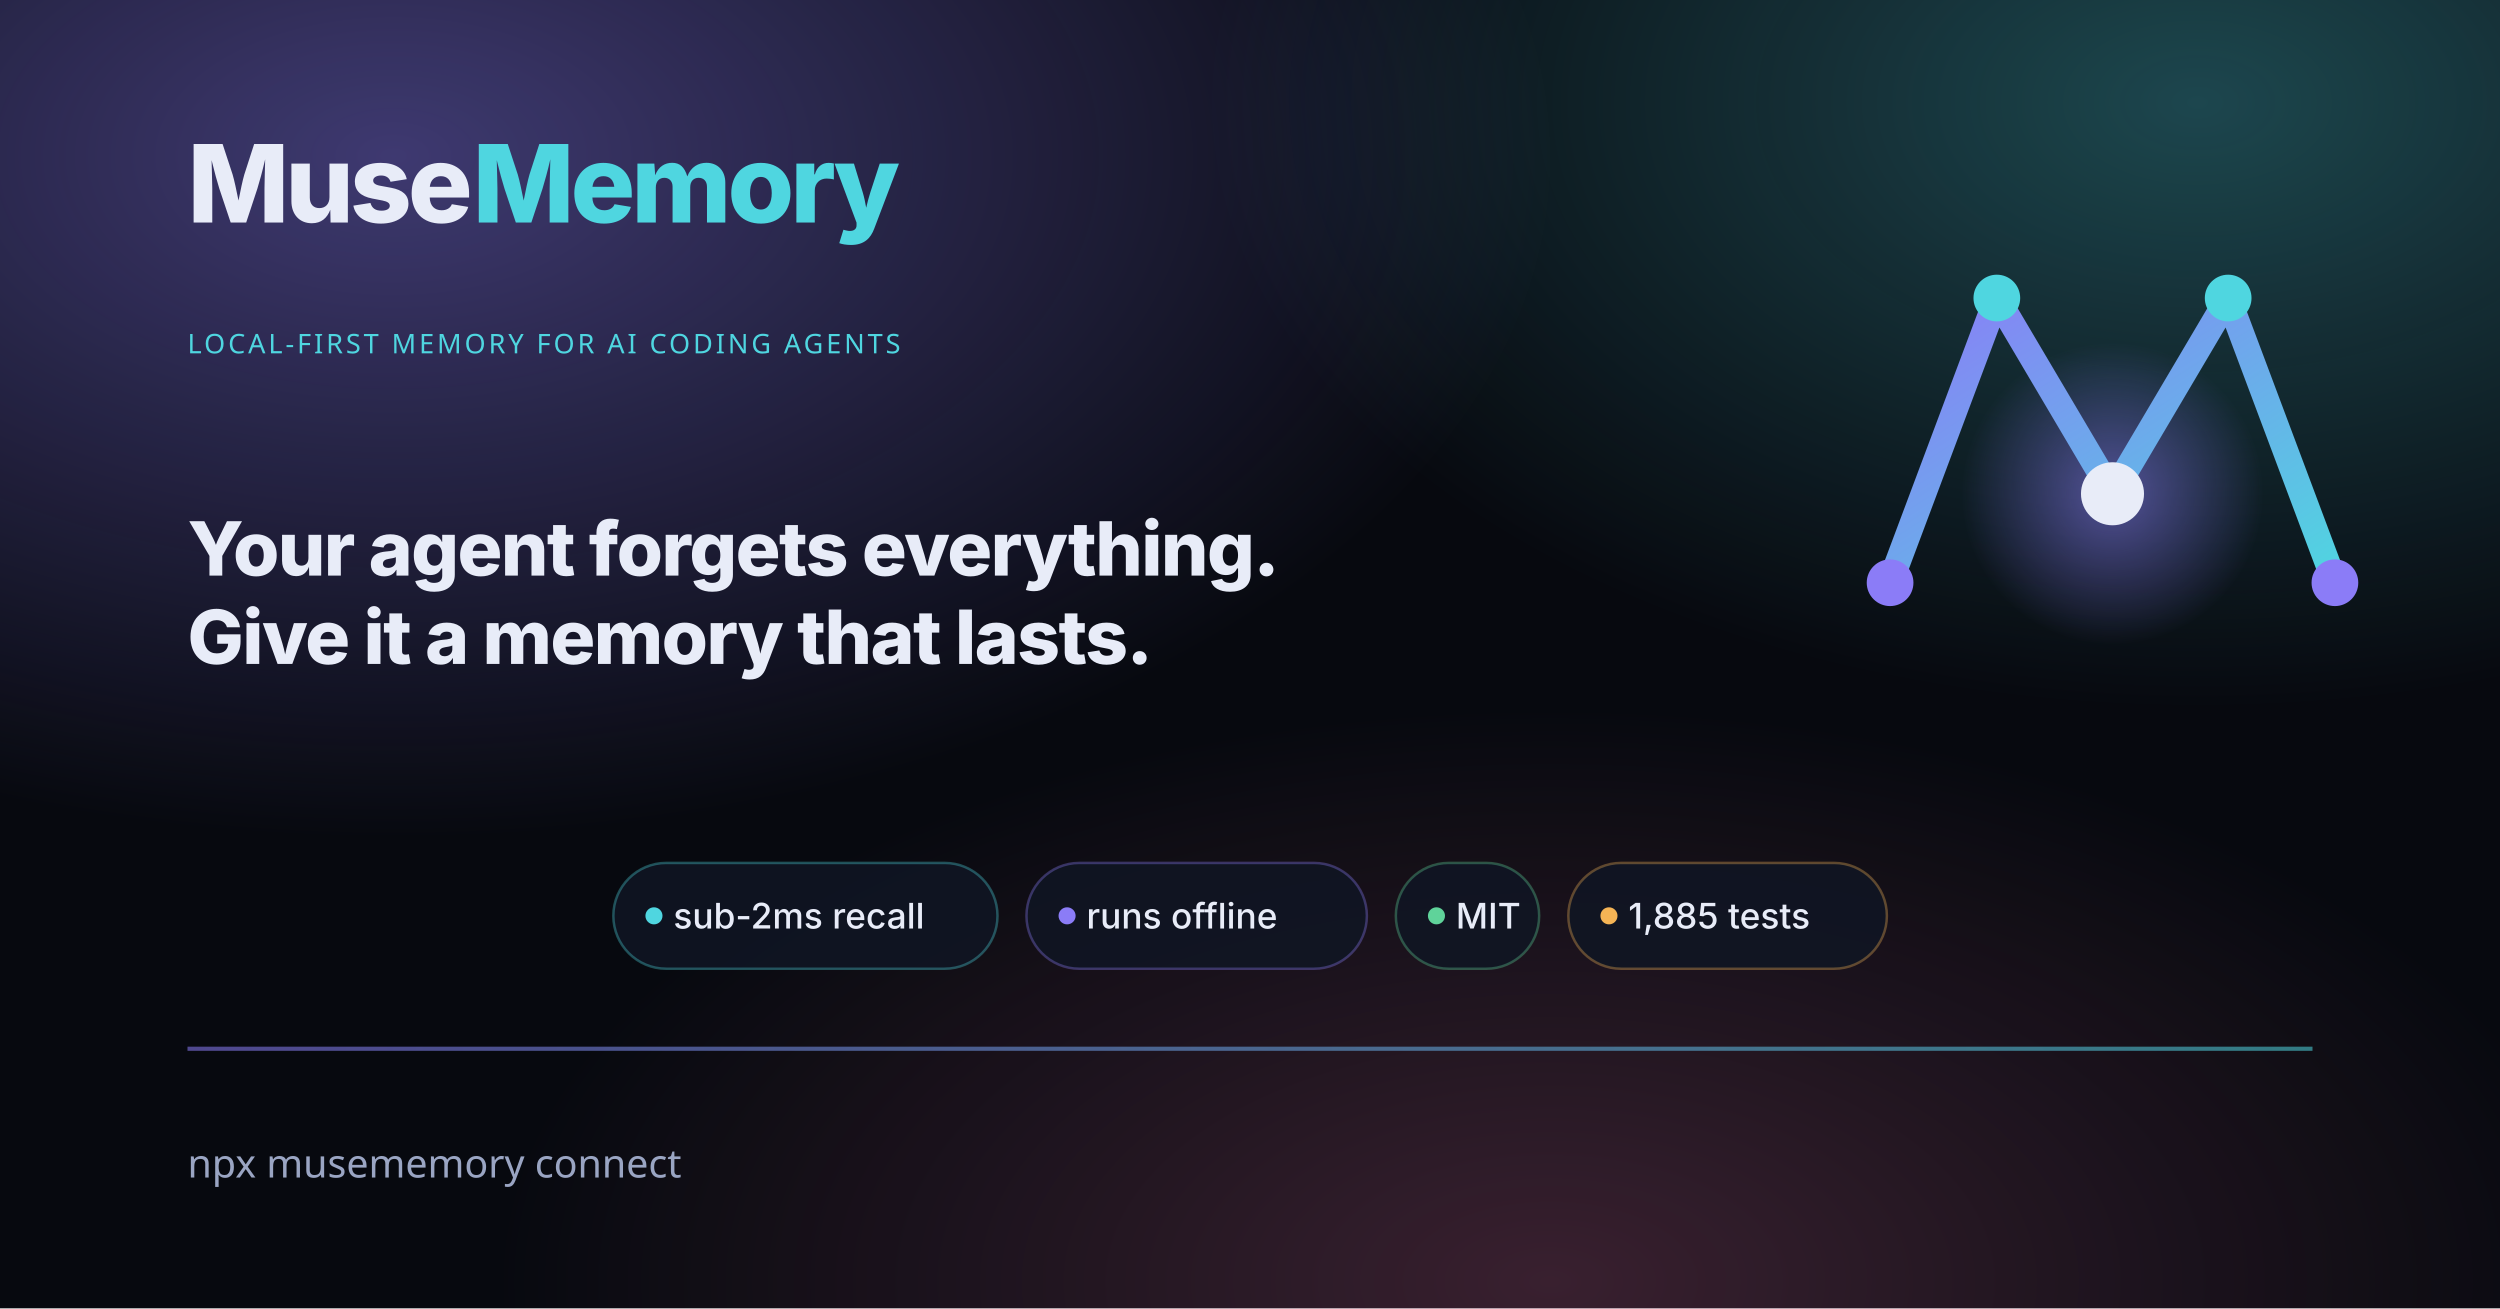
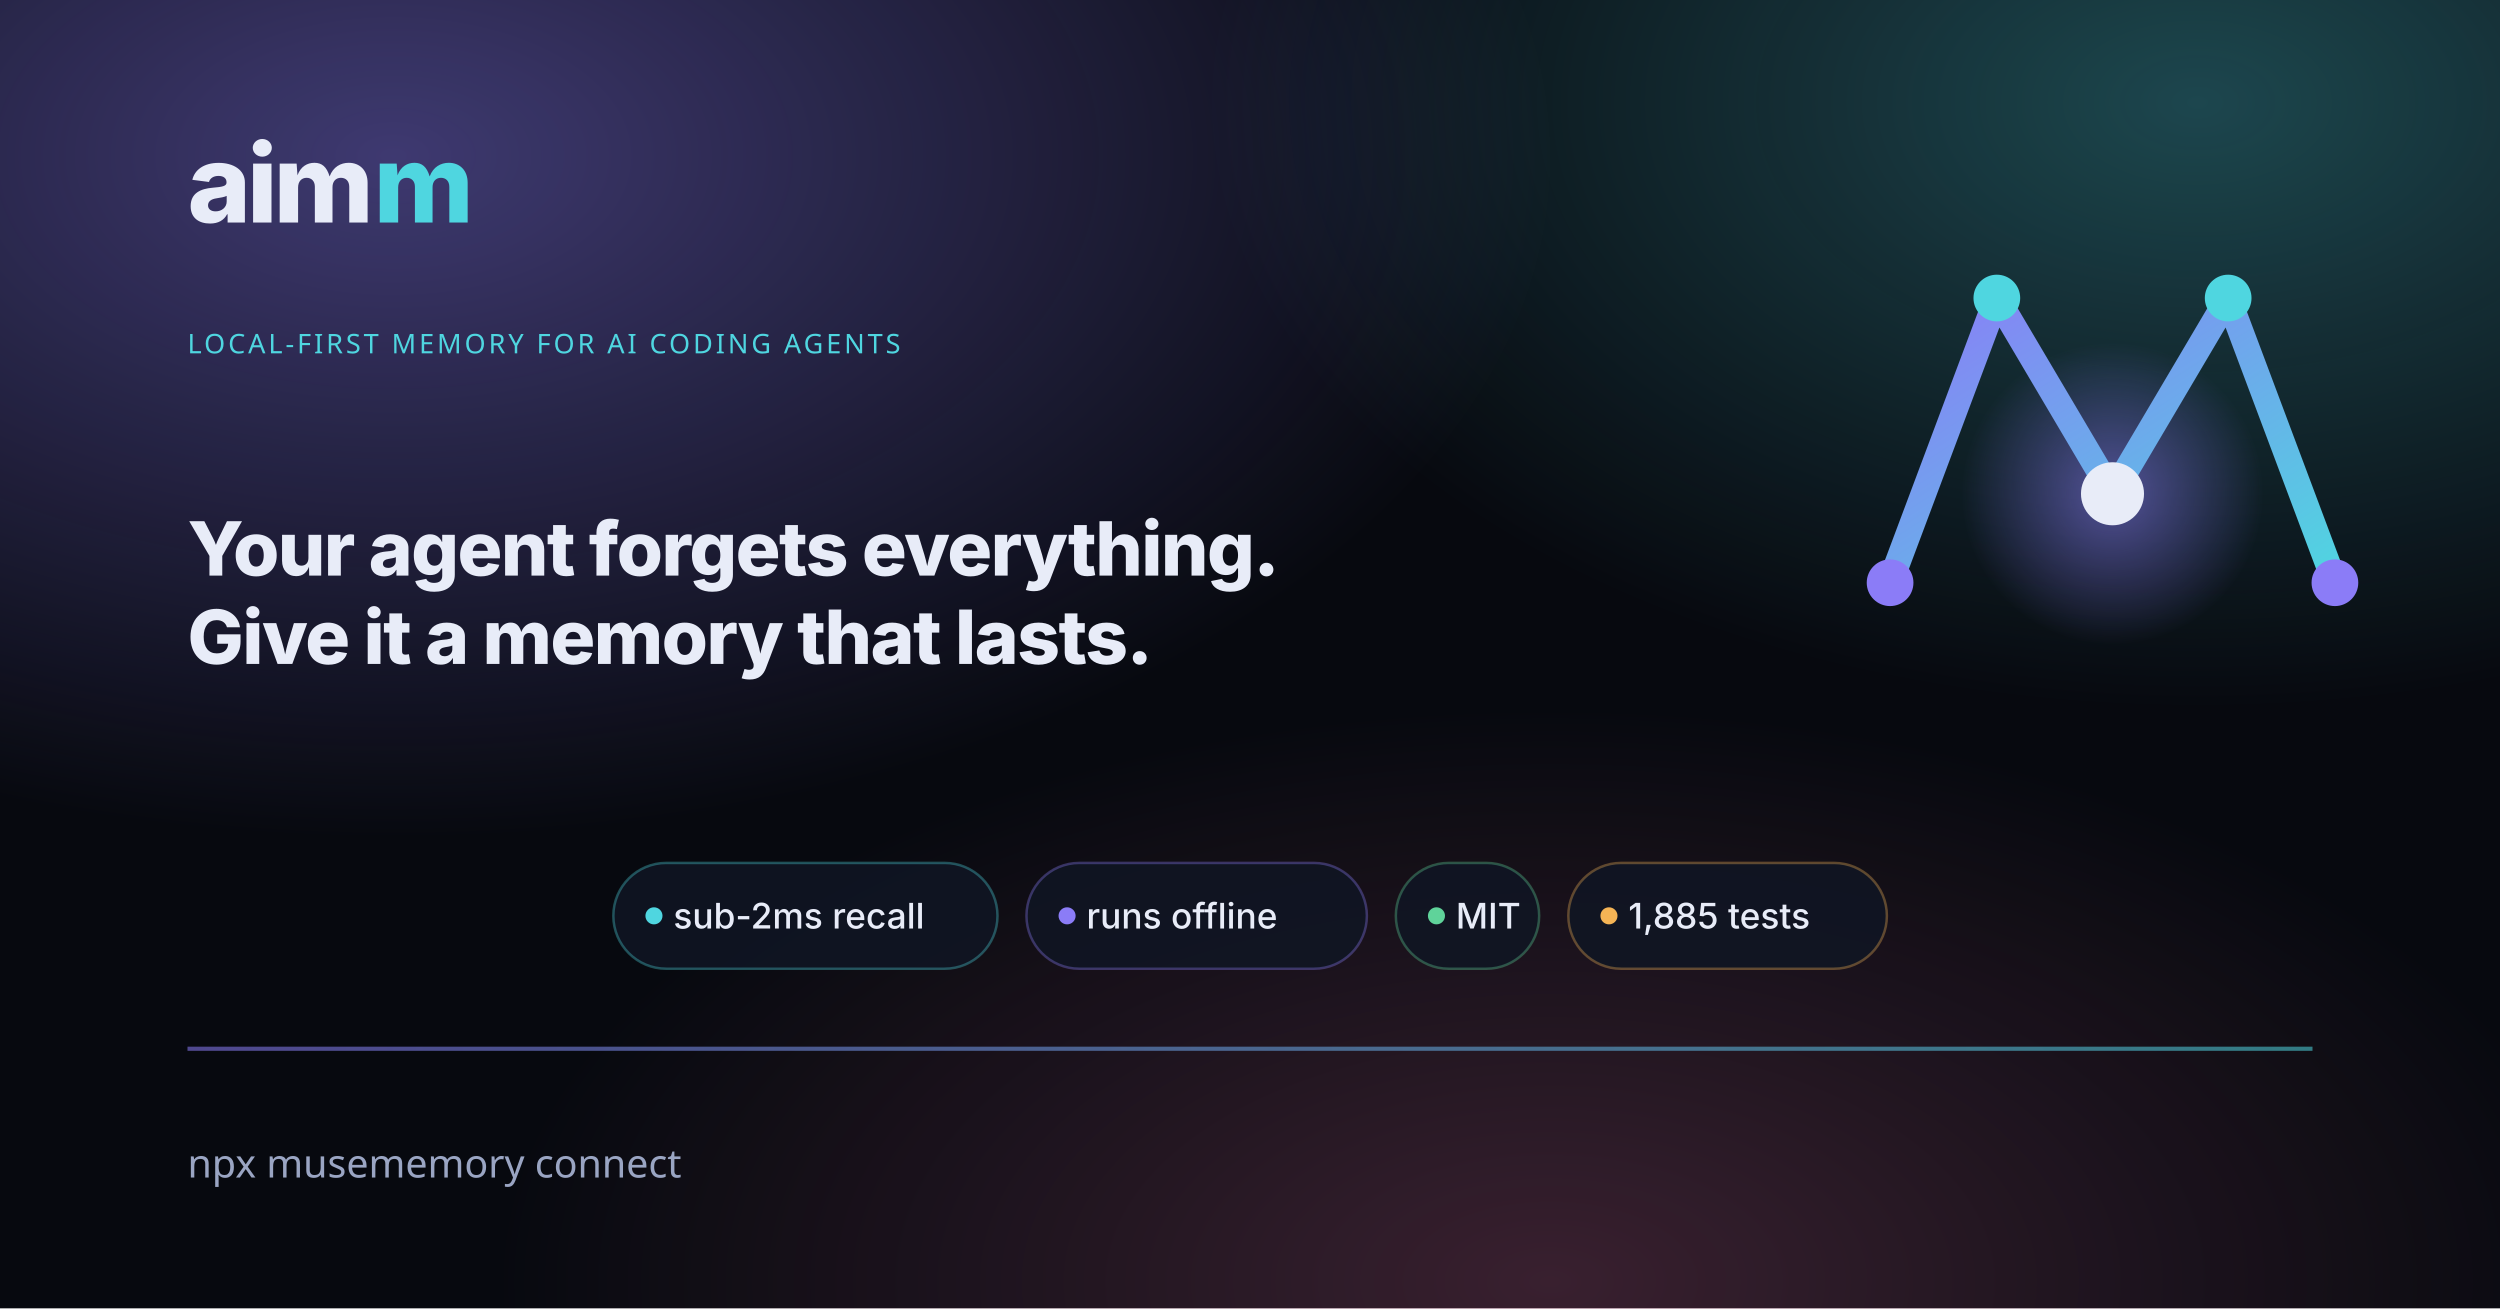
<svg xmlns="http://www.w3.org/2000/svg" width="1200" height="628" viewBox="0 0 1200 628">
  <defs>
    <linearGradient id="grad" x1="0" y1="0" x2="1" y2="1">
      <stop offset="0" stop-color="#8b7cf7" />
      <stop offset="1" stop-color="#4fd6e0" />
    </linearGradient>
    <linearGradient id="rule" x1="0" y1="0" x2="1" y2="0">
      <stop offset="0" stop-color="#8b7cf7" />
      <stop offset="1" stop-color="#4fd6e0" />
    </linearGradient>
    <radialGradient id="halo" cx="0.5" cy="0.5" r="0.5">
      <stop offset="0" stop-color="#8b7cf7" stop-opacity="0.55" />
      <stop offset="1" stop-color="#8b7cf7" stop-opacity="0" />
    </radialGradient>
    <radialGradient id="meshA" cx="0.5" cy="0.5" r="0.5">
      <stop offset="0" stop-color="#8b7cf7" stop-opacity="0.42" />
      <stop offset="1" stop-color="#8b7cf7" stop-opacity="0" />
    </radialGradient>
    <radialGradient id="meshB" cx="0.5" cy="0.5" r="0.5">
      <stop offset="0" stop-color="#4fd6e0" stop-opacity="0.30" />
      <stop offset="1" stop-color="#4fd6e0" stop-opacity="0" />
    </radialGradient>
    <radialGradient id="meshC" cx="0.5" cy="0.5" r="0.5">
      <stop offset="0" stop-color="#ff7db1" stop-opacity="0.20" />
      <stop offset="1" stop-color="#ff7db1" stop-opacity="0" />
    </radialGradient>
  </defs>
  <rect width="1200" height="628" fill="#07090f" />
  <g>
    <ellipse cx="192" cy="75.36" rx="552" ry="326.56" fill="url(#meshA)" />
    <ellipse cx="1056" cy="50.24" rx="480" ry="288.88" fill="url(#meshB)" />
    <ellipse cx="744" cy="615.44" rx="504" ry="276.32" fill="url(#meshC)" />
  </g>
-   <text x="90.0" y="106.8" font-family="Inter" font-size="51.8" font-weight="800" letter-spacing="-1.9" fill="#e8ecf8">Muse<tspan fill="#4fd6e0">Memory</tspan>
+   <text x="90.0" y="106.8" font-family="Inter" font-size="51.8" font-weight="800" letter-spacing="-1.9" fill="#e8ecf8">aim<tspan fill="#4fd6e0">m</tspan>
  </text>
  <text x="90.0" y="169.6" font-family="IBM Plex Mono" font-size="13.0" font-weight="500" letter-spacing="1.396" fill="#4fd6e0">LOCAL-FIRST MEMORY FOR AI CODING AGENTS</text>
  <text x="90.0" y="276.3" font-family="Inter" font-size="35.9" font-weight="800" letter-spacing="-0.718" fill="#e8ecf8">Your agent forgets everything.</text>
  <text x="90.0" y="318.7" font-family="Inter" font-size="35.9" font-weight="800" letter-spacing="-0.718" fill="#e8ecf8">Give it a memory that lasts.</text>
  <g>
    <rect x="294.4" y="414.2" width="184.4" height="50.8" rx="25.4" fill="#101624" fill-opacity="0.85" stroke="#4fd6e0" stroke-opacity="0.34" stroke-width="1.2" />
    <circle cx="313.9" cy="439.6" r="4.1" fill="#4fd6e0" />
    <text x="323.2" y="445.7" font-family="Inter" font-size="16.946" font-weight="500" fill="#e8ecf8">sub-2ms recall</text>
  </g>
  <g>
    <rect x="492.7" y="414.2" width="163.4" height="50.8" rx="25.4" fill="#101624" fill-opacity="0.85" stroke="#8b7cf7" stroke-opacity="0.34" stroke-width="1.2" />
    <circle cx="512.2" cy="439.6" r="4.1" fill="#8b7cf7" />
    <text x="521.5" y="445.7" font-family="Inter" font-size="16.946" font-weight="500" fill="#e8ecf8">runs offline</text>
  </g>
  <g>
    <rect x="670.0" y="414.2" width="68.8" height="50.8" rx="25.4" fill="#101624" fill-opacity="0.85" stroke="#5fd39a" stroke-opacity="0.34" stroke-width="1.2" />
    <circle cx="689.5" cy="439.6" r="4.1" fill="#5fd39a" />
    <text x="698.8" y="445.7" font-family="Inter" font-size="16.946" font-weight="500" fill="#e8ecf8">MIT</text>
  </g>
  <g>
    <rect x="752.8" y="414.2" width="152.9" height="50.8" rx="25.4" fill="#101624" fill-opacity="0.85" stroke="#f5b455" stroke-opacity="0.34" stroke-width="1.2" />
    <circle cx="772.3" cy="439.6" r="4.1" fill="#f5b455" />
    <text x="781.6" y="445.7" font-family="Inter" font-size="16.946" font-weight="500" fill="#e8ecf8">1,885 tests</text>
  </g>
  <rect x="90.0" y="502.4" width="1020.0" height="2.0" fill="url(#rule)" opacity="0.55" />
  <text x="90.0" y="565.2" font-family="IBM Plex Mono" font-size="18.9" font-weight="500" fill="#9aa5c3">npx musememory connect</text>
  <circle cx="1014.00" cy="237.01" r="72.60" fill="url(#halo)" />
  <polyline points="907.24,279.71 958.48,143.06 1014.00,237.01 1069.52,143.06 1120.76,279.71" fill="none" stroke="url(#grad)" stroke-width="12.25" stroke-linecap="round" stroke-linejoin="round" />
  <circle cx="907.24" cy="279.71" r="11.21" fill="#8b7cf7" />
  <circle cx="958.48" cy="143.06" r="11.21" fill="#4fd6e0" />
  <circle cx="1069.52" cy="143.06" r="11.21" fill="#4fd6e0" />
  <circle cx="1120.76" cy="279.71" r="11.21" fill="#8b7cf7" />
  <circle cx="1014.00" cy="237.01" r="15.13" fill="#e8ecf8" />
</svg>
